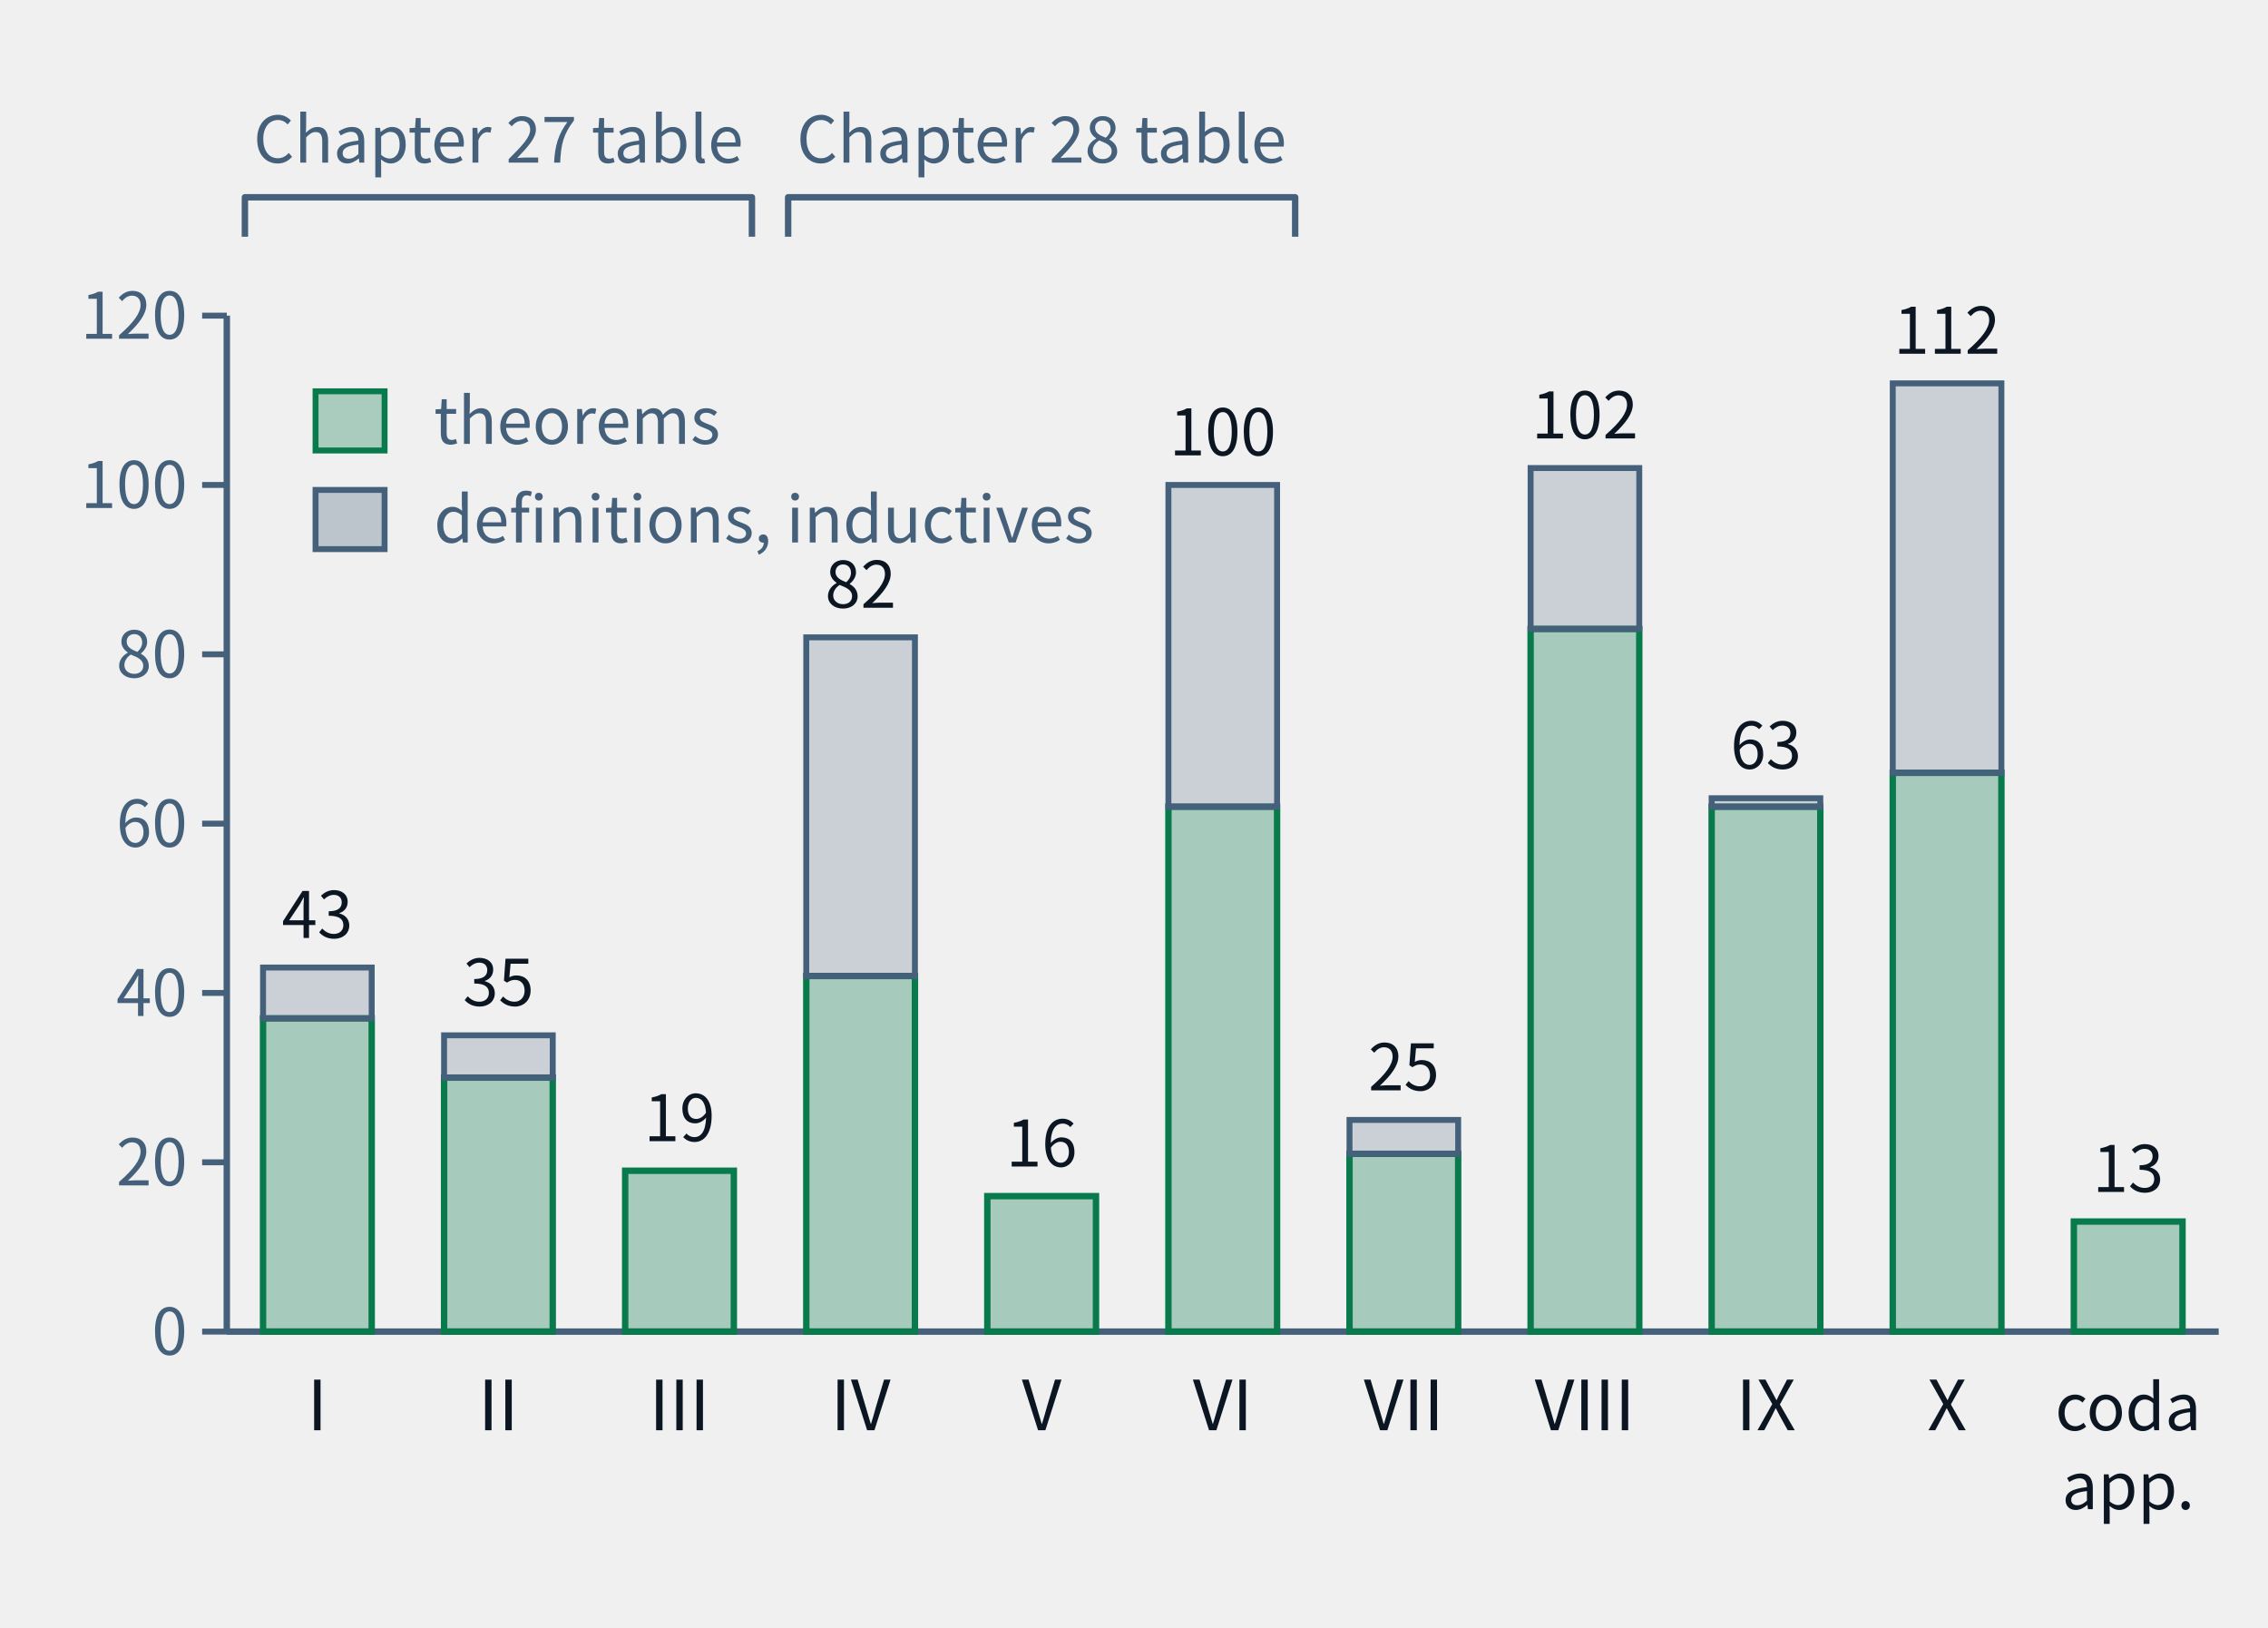
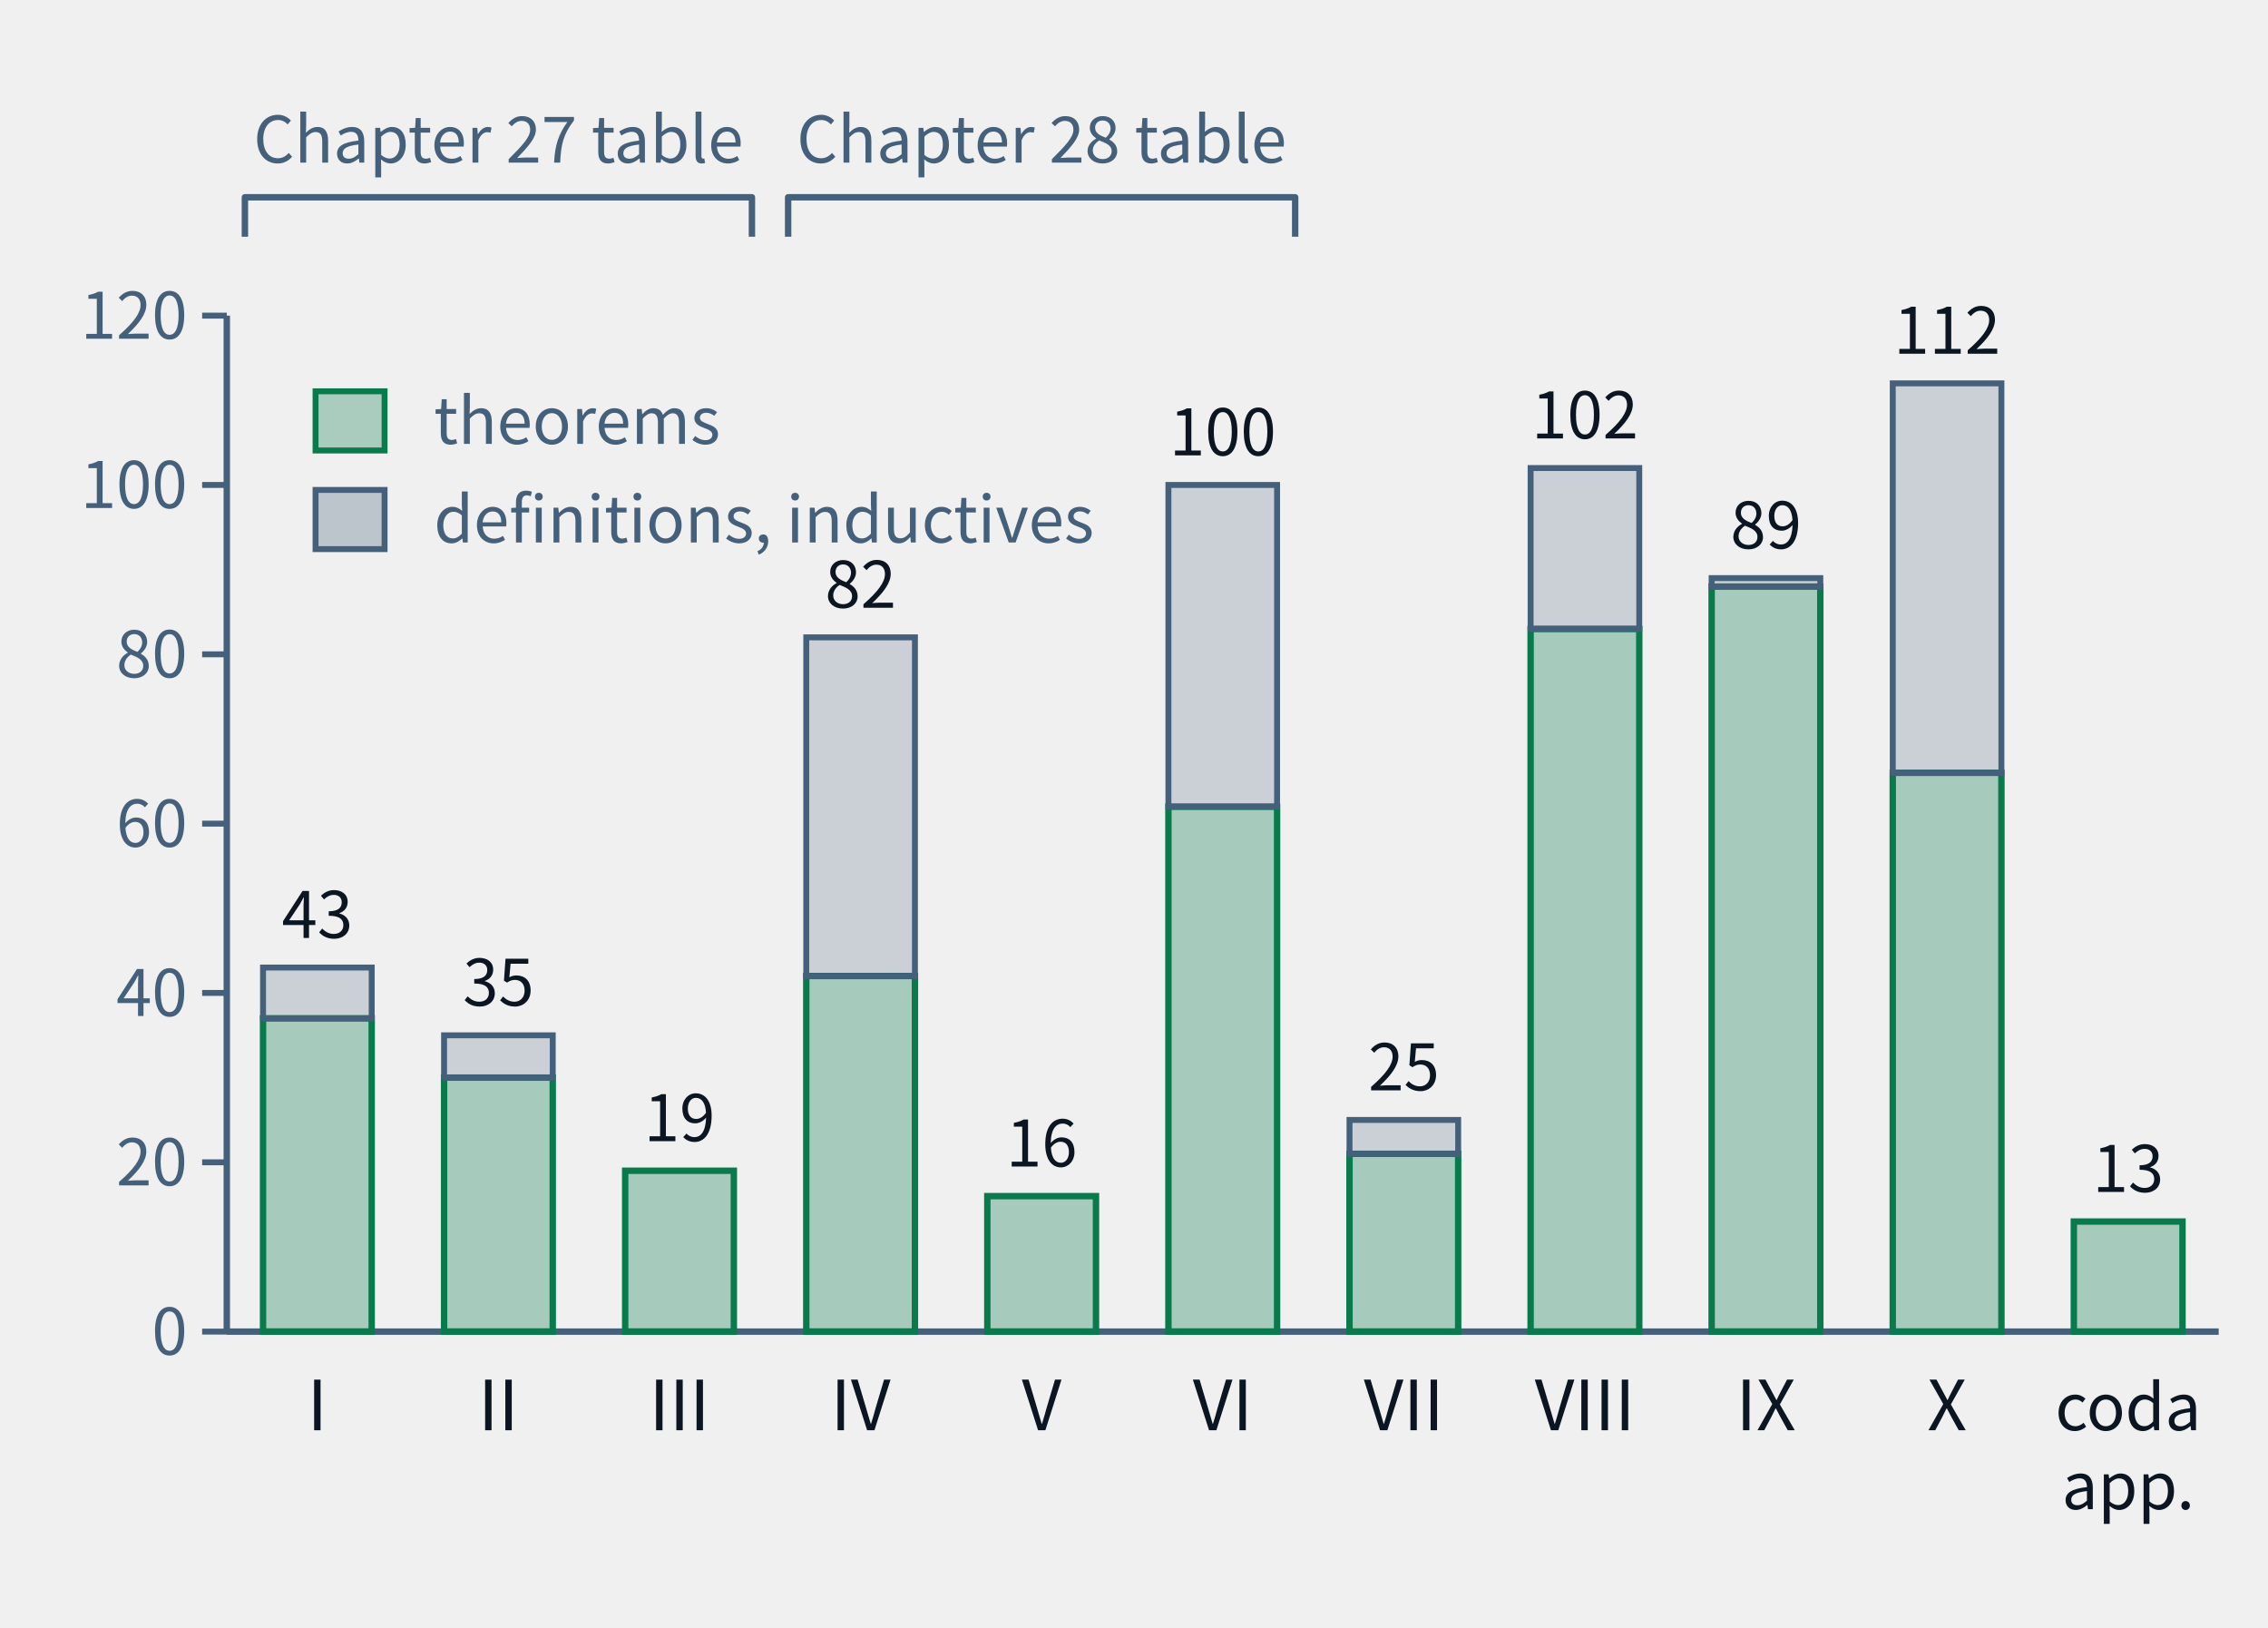
- <svg xmlns="http://www.w3.org/2000/svg" class="tr-fig" data-tr-fig="ch28-declaration-parts" data-lang="en" viewBox="0 0 460 330" width="460" height="330" font-family="'Noto Sans SC', 'Noto Sans CJK SC', 'Source Sans 3', 'PingFang SC', 'Microsoft YaHei', system-ui, sans-serif" role="img" aria-label="A bar chart. Along the bottom are Parts I to X and 'coda and appendices'; each bar is the number of distinct declarations the chapters of that part cite with lean=, green below for declarations of kind theorem in the lock, grey above for definitions and inductive types. I: 37 theorems, 6 other; II: 30 theorems, 5 other; III: 19 theorems, 0 other; IV: 42 theorems, 40 other; V: 16 theorems, 0 other; VI: 62 theorems, 38 other; VII: 21 theorems, 4 other; VIII: 83 theorems, 19 other; IX: 62 theorems, 1 other; X: 66 theorems, 46 other; coda and appendices: 13 theorems, 0 other. Two braces above the bars mark Parts I–III as the Chapter 27 audit table and Parts IV–VI as the Chapter 28 audit table.">
+ <svg xmlns="http://www.w3.org/2000/svg" class="tr-fig" data-tr-fig="ch28-declaration-parts" data-lang="en" viewBox="0 0 460 330" width="460" height="330" font-family="'Noto Sans SC', 'Noto Sans CJK SC', 'Source Sans 3', 'PingFang SC', 'Microsoft YaHei', system-ui, sans-serif" role="img" aria-label="A bar chart. Along the bottom are Parts I to X and 'coda and appendices'; each bar is the number of distinct declarations the chapters of that part cite with lean=, green below for declarations of kind theorem in the lock, grey above for definitions and inductive types. I: 37 theorems, 6 other; II: 30 theorems, 5 other; III: 19 theorems, 0 other; IV: 42 theorems, 40 other; V: 16 theorems, 0 other; VI: 62 theorems, 38 other; VII: 21 theorems, 4 other; VIII: 83 theorems, 19 other; IX: 88 theorems, 1 other; X: 66 theorems, 46 other; coda and appendices: 13 theorems, 0 other. Two braces above the bars mark Parts I–III as the Chapter 27 audit table and Parts IV–VI as the Chapter 28 audit table.">
  <style>.ts-ink{stroke:#0b1622}.tf-ink{fill:#0b1622}.ts-dim{stroke:#45607a}.tf-dim{fill:#45607a}.ts-faint{stroke:#9db3c4}.tf-faint{fill:#9db3c4}.ts-edge{stroke:#b9d0dd}.tf-edge{fill:#b9d0dd}.ts-hot{stroke:#5f9bb5}.tf-hot{fill:#5f9bb5}.ts-bg{stroke:#ffffff}.tf-bg{fill:#ffffff}.ts-panel{stroke:#eef5f9}.tf-panel{fill:#eef5f9}.ts-sheet{stroke:#f7fbfd}.tf-sheet{fill:#f7fbfd}.ts-cyan{stroke:#007c8a}.tf-cyan{fill:#007c8a}.ts-magenta{stroke:#b0128f}.tf-magenta{fill:#b0128f}.ts-amber{stroke:#946200}.tf-amber{fill:#946200}.ts-violet{stroke:#5a45c8}.tf-violet{fill:#5a45c8}.ts-ok{stroke:#087a4c}.tf-ok{fill:#087a4c}.ts-warn{stroke:#c21f3a}.tf-warn{fill:#c21f3a}.ts-blue{stroke:#1d5fd0}.tf-blue{fill:#1d5fd0}.ts-orange{stroke:#b85410}.tf-orange{fill:#b85410}.ts-sigma{stroke:#28405a}.tf-sigma{fill:#28405a}@media (prefers-color-scheme:dark){.ts-ink{stroke:#d4efff}.tf-ink{fill:#d4efff}.ts-dim{stroke:#6f8ea5}.tf-dim{fill:#6f8ea5}.ts-faint{stroke:#34506a}.tf-faint{fill:#34506a}.ts-edge{stroke:#143049}.tf-edge{fill:#143049}.ts-hot{stroke:#1f5d7c}.tf-hot{fill:#1f5d7c}.ts-bg{stroke:#03060c}.tf-bg{fill:#03060c}.ts-panel{stroke:#07101b}.tf-panel{fill:#07101b}.ts-sheet{stroke:#050c16}.tf-sheet{fill:#050c16}.ts-cyan{stroke:#19f0ff}.tf-cyan{fill:#19f0ff}.ts-magenta{stroke:#ff2fd0}.tf-magenta{fill:#ff2fd0}.ts-amber{stroke:#ffc83d}.tf-amber{fill:#ffc83d}.ts-violet{stroke:#9d8cff}.tf-violet{fill:#9d8cff}.ts-ok{stroke:#46ffb2}.tf-ok{fill:#46ffb2}.ts-warn{stroke:#ff5064}.tf-warn{fill:#ff5064}.ts-blue{stroke:#2a7bff}.tf-blue{fill:#2a7bff}.ts-orange{stroke:#ff8a3c}.tf-orange{fill:#ff8a3c}.ts-sigma{stroke:#cfe3ff}.tf-sigma{fill:#cfe3ff}}</style>
  <line x1="46" y1="64" x2="46" y2="270" class="ts-dim" stroke-width="1.3" fill="none" />
  <line x1="41" y1="270" x2="46" y2="270" class="ts-dim" stroke-width="1.2" fill="none" />
  <text class="tf-dim" x="38" y="274.68" font-size="13" text-anchor="end">0</text>
  <line x1="41" y1="235.67" x2="46" y2="235.67" class="ts-dim" stroke-width="1.2" fill="none" />
  <text class="tf-dim" x="38" y="240.35" font-size="13" text-anchor="end">20</text>
  <line x1="41" y1="201.33" x2="46" y2="201.33" class="ts-dim" stroke-width="1.2" fill="none" />
  <text class="tf-dim" x="38" y="206.01" font-size="13" text-anchor="end">40</text>
  <line x1="41" y1="167" x2="46" y2="167" class="ts-dim" stroke-width="1.2" fill="none" />
  <text class="tf-dim" x="38" y="171.68" font-size="13" text-anchor="end">60</text>
  <line x1="41" y1="132.67" x2="46" y2="132.67" class="ts-dim" stroke-width="1.2" fill="none" />
  <text class="tf-dim" x="38" y="137.35" font-size="13" text-anchor="end">80</text>
  <line x1="41" y1="98.33" x2="46" y2="98.33" class="ts-dim" stroke-width="1.2" fill="none" />
  <text class="tf-dim" x="38" y="103.01" font-size="13" text-anchor="end">100</text>
  <line x1="41" y1="64" x2="46" y2="64" class="ts-dim" stroke-width="1.2" fill="none" />
  <text class="tf-dim" x="38" y="68.68" font-size="13" text-anchor="end">120</text>
  <line x1="46" y1="270" x2="450" y2="270" class="ts-dim" stroke-width="1.3" fill="none" />
  <rect x="53.35" y="206.48" width="22.04" height="63.52" class="ts-ok tf-ok" stroke-width="1.3" fill-opacity="0.32" />
  <rect x="53.35" y="196.18" width="22.04" height="10.3" class="ts-dim tf-dim" stroke-width="1.2" fill-opacity="0.22" />
  <text class="tf-ink" x="64.36" y="190.18" font-size="13" text-anchor="middle">43</text>
  <text class="tf-ink" x="64.36" y="290" font-size="14" text-anchor="middle">I</text>
  <rect x="90.07" y="218.5" width="22.04" height="51.5" class="ts-ok tf-ok" stroke-width="1.3" fill-opacity="0.32" />
  <rect x="90.07" y="209.92" width="22.04" height="8.58" class="ts-dim tf-dim" stroke-width="1.2" fill-opacity="0.22" />
  <text class="tf-ink" x="101.09" y="203.92" font-size="13" text-anchor="middle">35</text>
  <text class="tf-ink" x="101.09" y="290" font-size="14" text-anchor="middle">II</text>
  <rect x="126.8" y="237.38" width="22.04" height="32.62" class="ts-ok tf-ok" stroke-width="1.3" fill-opacity="0.32" />
  <text class="tf-ink" x="137.82" y="231.38" font-size="13" text-anchor="middle">19</text>
  <text class="tf-ink" x="137.82" y="290" font-size="14" text-anchor="middle">III</text>
  <rect x="163.53" y="197.9" width="22.04" height="72.1" class="ts-ok tf-ok" stroke-width="1.3" fill-opacity="0.32" />
  <rect x="163.53" y="129.23" width="22.04" height="68.67" class="ts-dim tf-dim" stroke-width="1.2" fill-opacity="0.22" />
  <text class="tf-ink" x="174.55" y="123.23" font-size="13" text-anchor="middle">82</text>
  <text class="tf-ink" x="174.55" y="290" font-size="14" text-anchor="middle">IV</text>
  <rect x="200.25" y="242.53" width="22.04" height="27.47" class="ts-ok tf-ok" stroke-width="1.3" fill-opacity="0.32" />
  <text class="tf-ink" x="211.27" y="236.53" font-size="13" text-anchor="middle">16</text>
  <text class="tf-ink" x="211.27" y="290" font-size="14" text-anchor="middle">V</text>
  <rect x="236.98" y="163.57" width="22.04" height="106.43" class="ts-ok tf-ok" stroke-width="1.3" fill-opacity="0.32" />
  <rect x="236.98" y="98.33" width="22.04" height="65.23" class="ts-dim tf-dim" stroke-width="1.2" fill-opacity="0.22" />
  <text class="tf-ink" x="248" y="92.33" font-size="13" text-anchor="middle">100</text>
  <text class="tf-ink" x="248" y="290" font-size="14" text-anchor="middle">VI</text>
  <rect x="273.71" y="233.95" width="22.04" height="36.05" class="ts-ok tf-ok" stroke-width="1.3" fill-opacity="0.32" />
  <rect x="273.71" y="227.08" width="22.04" height="6.87" class="ts-dim tf-dim" stroke-width="1.2" fill-opacity="0.22" />
  <text class="tf-ink" x="284.73" y="221.08" font-size="13" text-anchor="middle">25</text>
  <text class="tf-ink" x="284.73" y="290" font-size="14" text-anchor="middle">VII</text>
  <rect x="310.44" y="127.52" width="22.04" height="142.48" class="ts-ok tf-ok" stroke-width="1.3" fill-opacity="0.32" />
  <rect x="310.44" y="94.9" width="22.04" height="32.62" class="ts-dim tf-dim" stroke-width="1.2" fill-opacity="0.22" />
  <text class="tf-ink" x="321.45" y="88.9" font-size="13" text-anchor="middle">102</text>
  <text class="tf-ink" x="321.45" y="290" font-size="14" text-anchor="middle">VIII</text>
-   <rect x="347.16" y="163.57" width="22.04" height="106.43" class="ts-ok tf-ok" stroke-width="1.3" fill-opacity="0.32" />
-   <rect x="347.16" y="161.85" width="22.04" height="1.72" class="ts-dim tf-dim" stroke-width="1.2" fill-opacity="0.22" />
-   <text class="tf-ink" x="358.18" y="155.85" font-size="13" text-anchor="middle">63</text>
+   <rect x="347.16" y="118.93" width="22.04" height="151.07" class="ts-ok tf-ok" stroke-width="1.3" fill-opacity="0.32" />
+   <rect x="347.16" y="117.22" width="22.04" height="1.72" class="ts-dim tf-dim" stroke-width="1.2" fill-opacity="0.22" />
+   <text class="tf-ink" x="358.18" y="111.22" font-size="13" text-anchor="middle">89</text>
  <text class="tf-ink" x="358.18" y="290" font-size="14" text-anchor="middle">IX</text>
  <rect x="383.89" y="156.7" width="22.04" height="113.3" class="ts-ok tf-ok" stroke-width="1.3" fill-opacity="0.32" />
  <rect x="383.89" y="77.73" width="22.04" height="78.97" class="ts-dim tf-dim" stroke-width="1.2" fill-opacity="0.22" />
  <text class="tf-ink" x="394.91" y="71.73" font-size="13" text-anchor="middle">112</text>
  <text class="tf-ink" x="394.91" y="290" font-size="14" text-anchor="middle">X</text>
  <rect x="420.62" y="247.68" width="22.04" height="22.32" class="ts-ok tf-ok" stroke-width="1.3" fill-opacity="0.32" />
  <text class="tf-ink" x="431.64" y="241.68" font-size="13" text-anchor="middle">13</text>
  <text class="tf-ink" x="431.64" y="290" font-size="13" text-anchor="middle">coda</text>
  <text class="tf-ink" x="431.64" y="306" font-size="13" text-anchor="middle">app.</text>
  <path d="M49.67 48 L49.67 40 L152.51 40 L152.51 48" class="ts-dim" stroke-width="1.3" stroke-linejoin="round" fill="none" />
  <text class="tf-dim" x="101.09" y="32.98" font-size="13" text-anchor="middle">Chapter 27 table</text>
  <path d="M159.85 48 L159.85 40 L262.69 40 L262.69 48" class="ts-dim" stroke-width="1.3" stroke-linejoin="round" fill="none" />
  <text class="tf-dim" x="211.27" y="32.98" font-size="13" text-anchor="middle">Chapter 28 table</text>
  <rect x="64" y="79.34" width="14" height="12" class="ts-ok tf-ok" stroke-width="1.2" fill-opacity="0.3" />
  <text class="tf-dim" x="88" y="90" font-size="13">theorems</text>
  <rect x="64" y="99.34" width="14" height="12" class="ts-dim tf-dim" stroke-width="1.2" fill-opacity="0.3" />
  <text class="tf-dim" x="88" y="110" font-size="13">definitions, inductives</text>
</svg>
